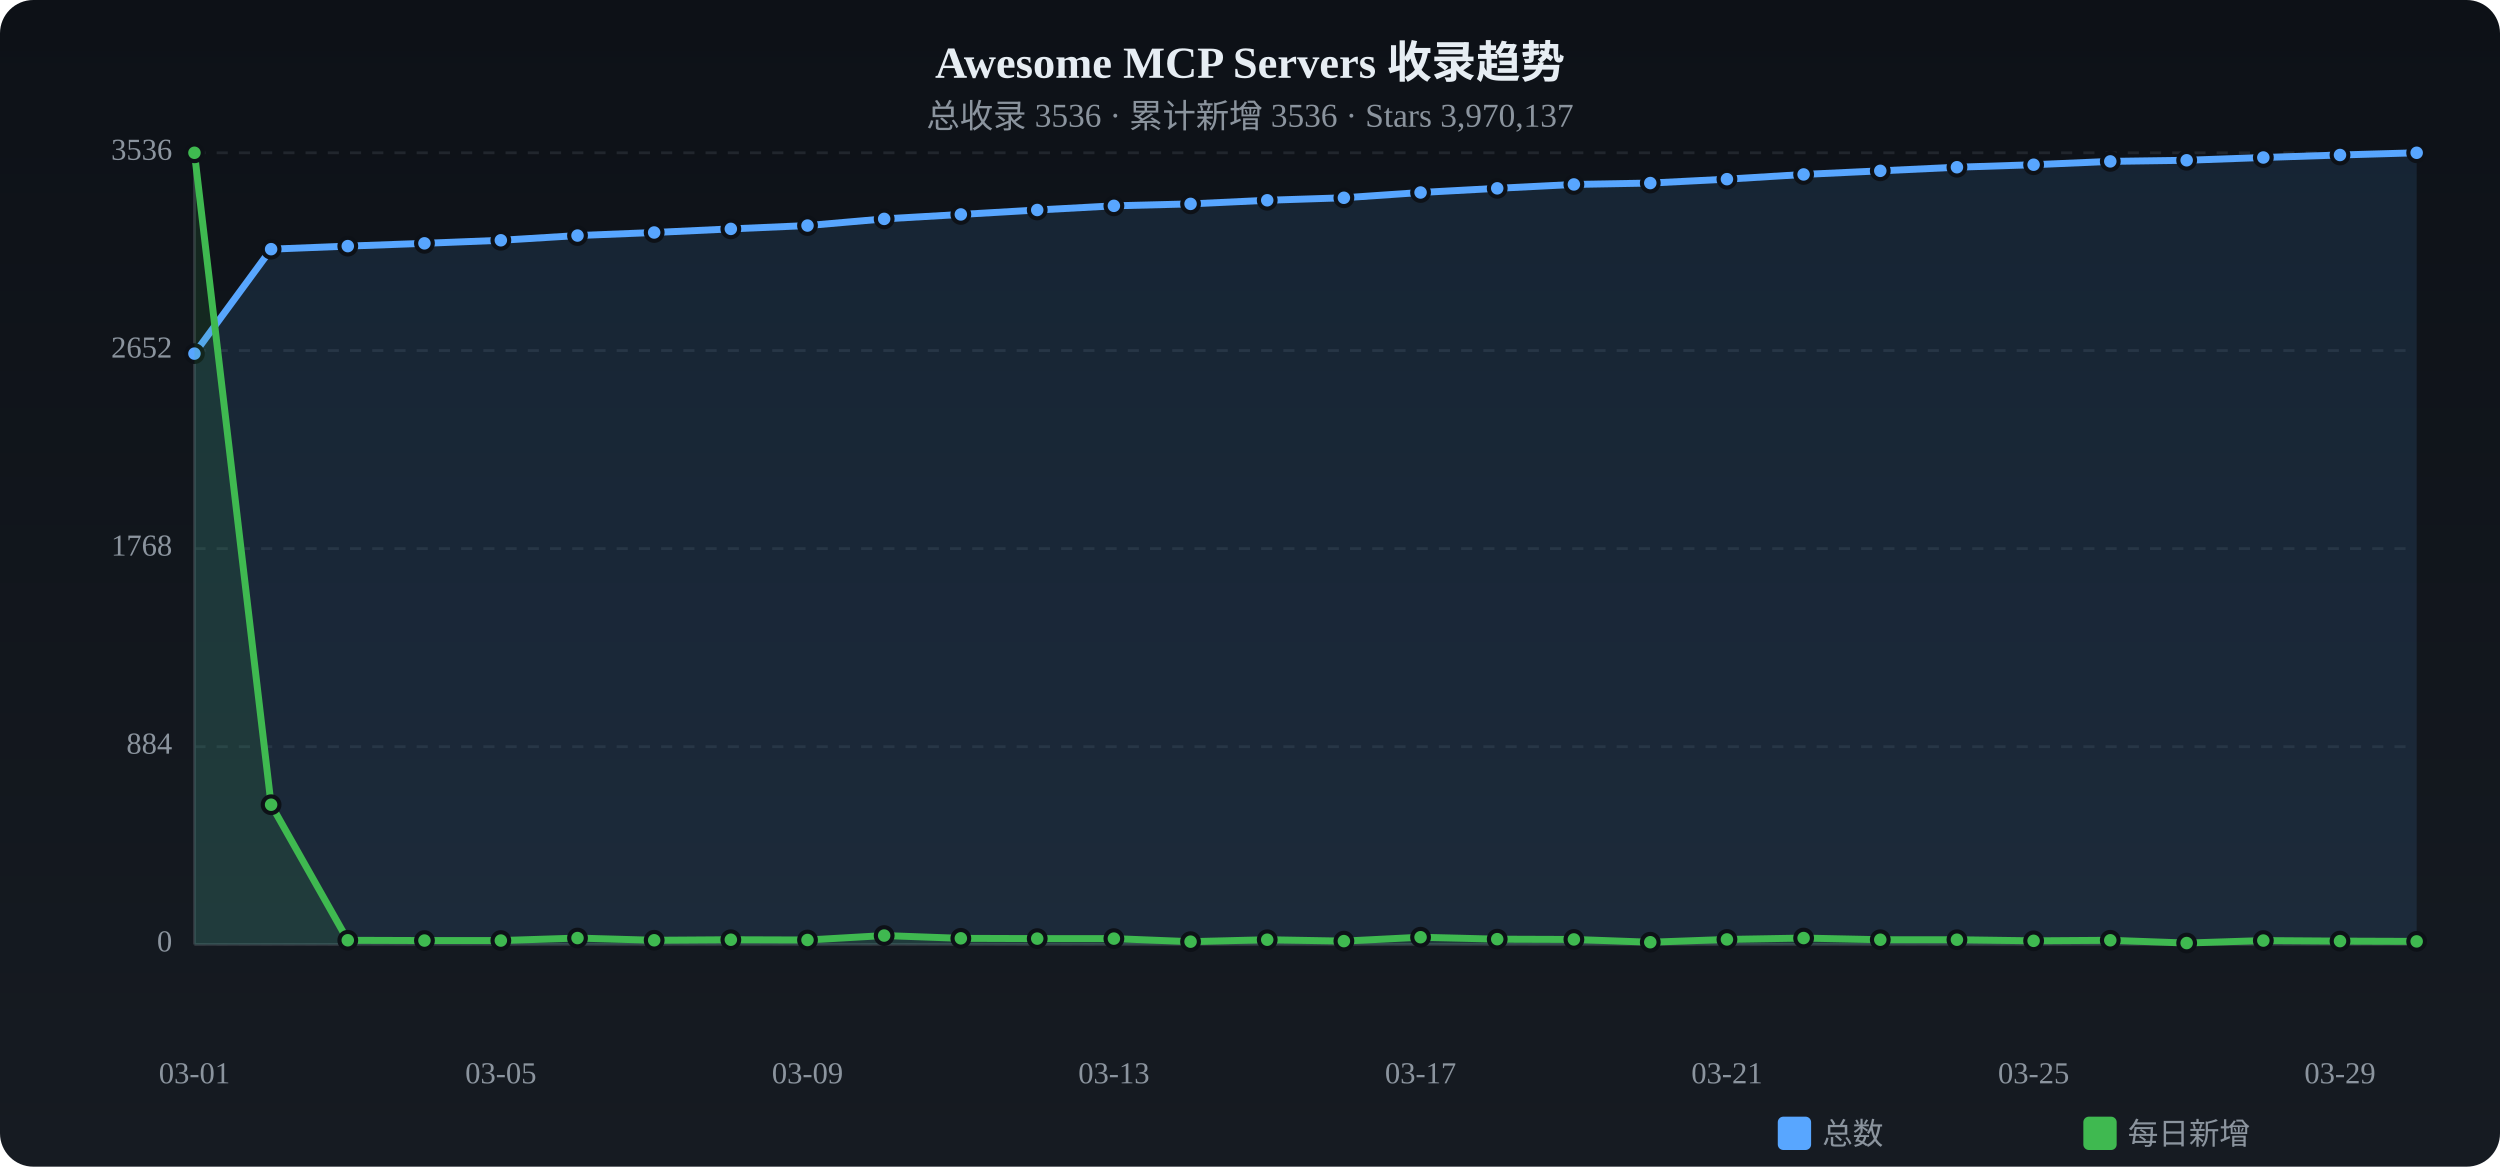
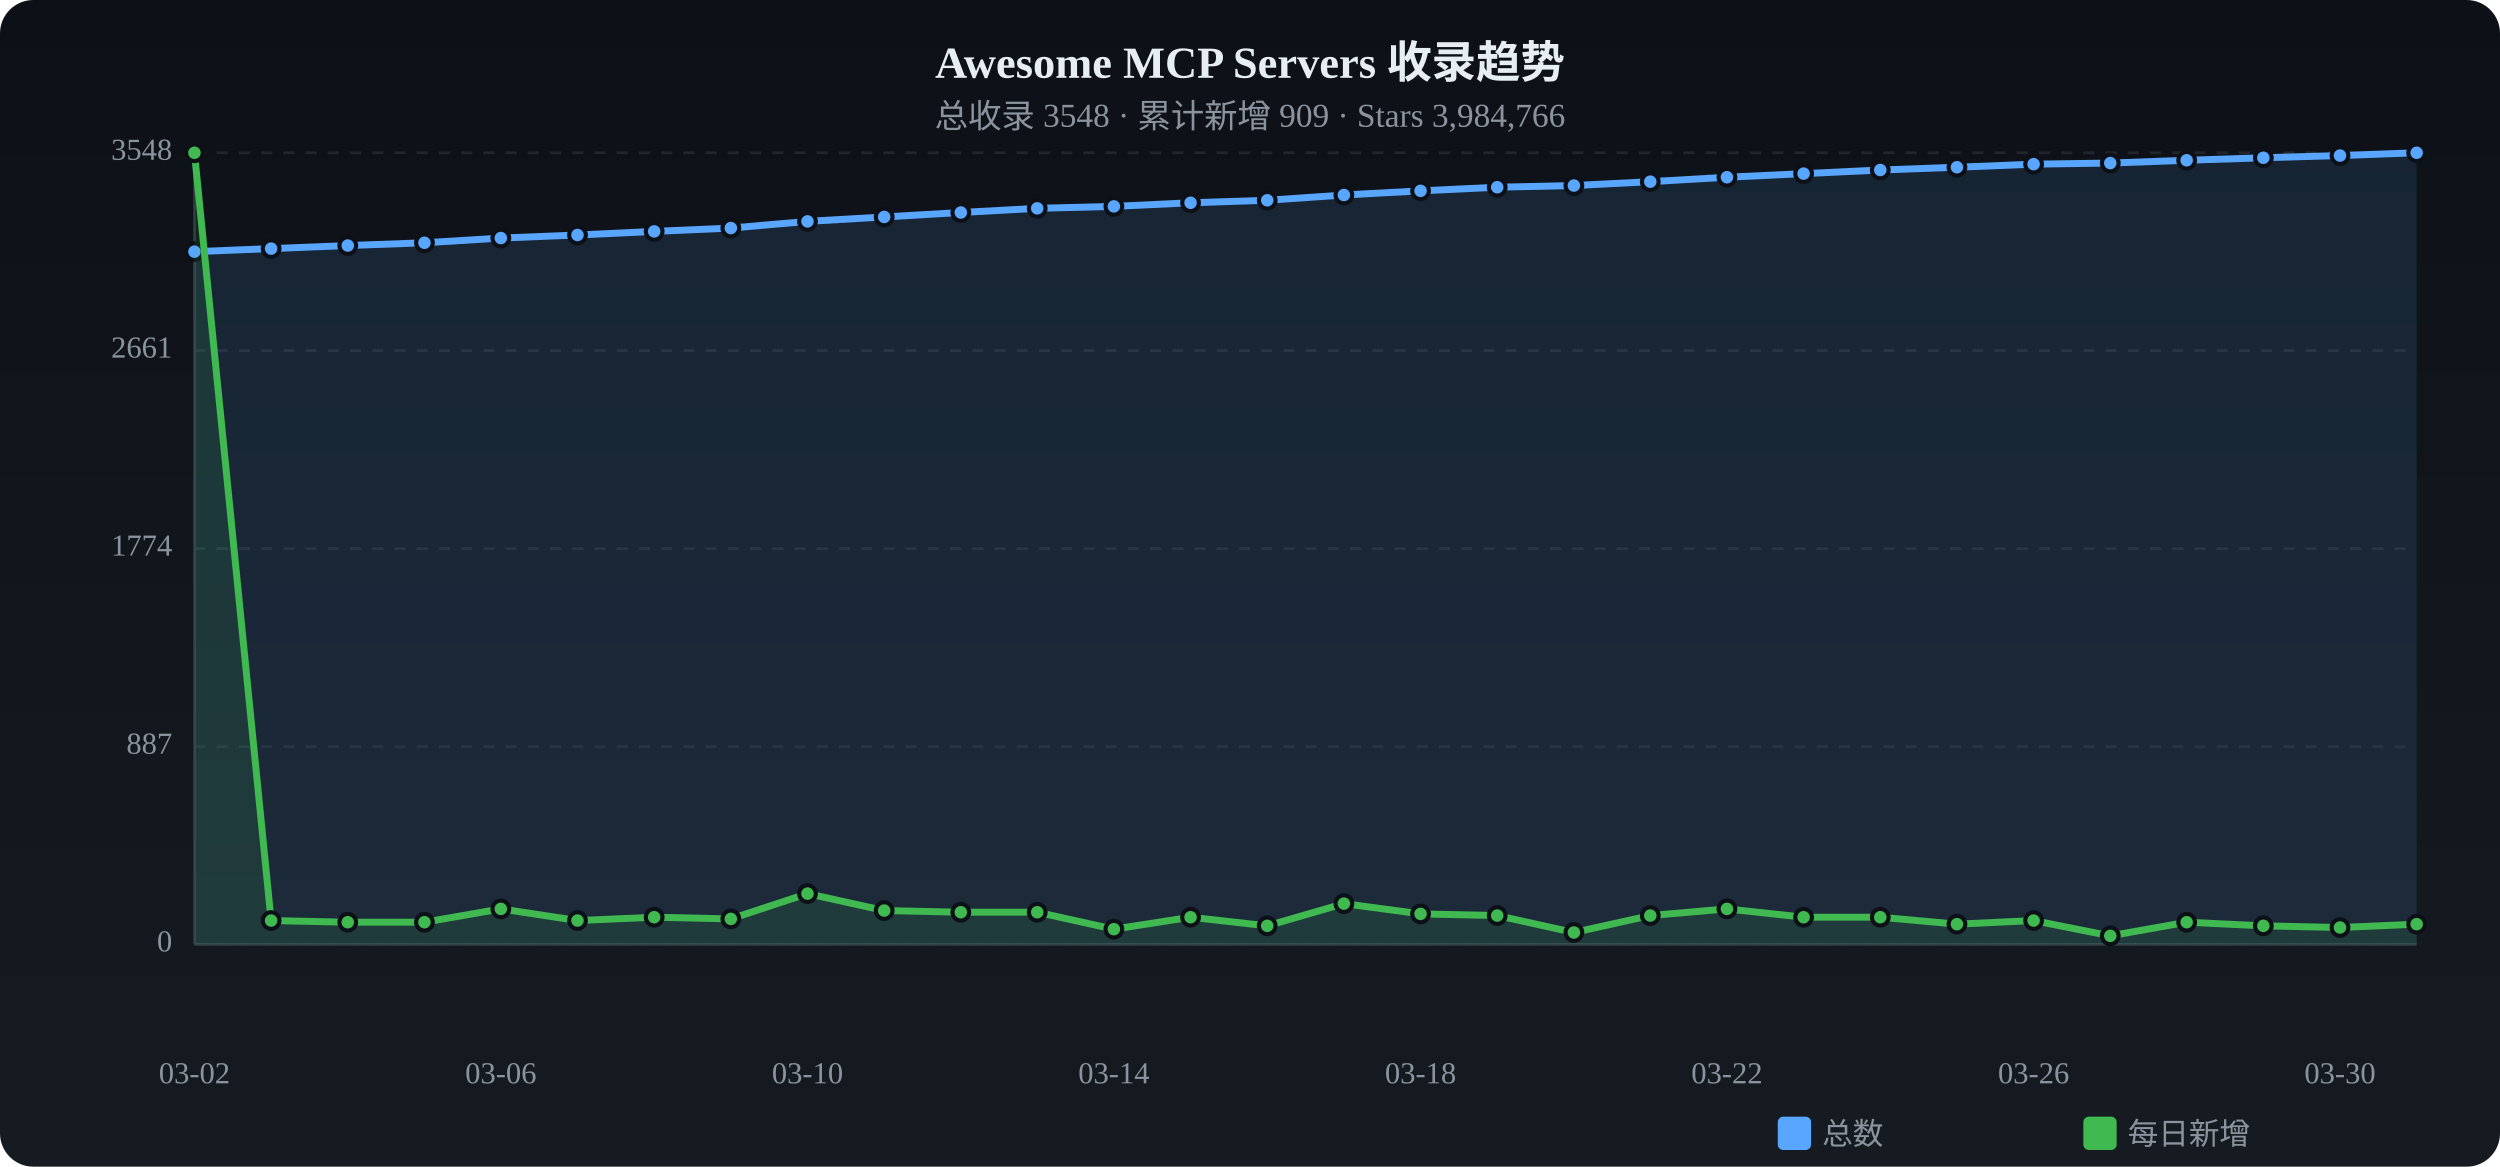
<svg xmlns="http://www.w3.org/2000/svg" viewBox="0 0 900 420" width="900" height="420">
  <defs>
    <linearGradient id="tbg" x1="0%" y1="0%" x2="0%" y2="100%">
      <stop offset="0%" stop-color="#0d1117" />
      <stop offset="100%" stop-color="#161b22" />
    </linearGradient>
  </defs>
  <rect width="900" height="420" rx="12" fill="url(#tbg)" />
  <text x="450.0" y="28" text-anchor="middle" fill="#e6edf3" font-size="16" font-weight="bold">Awesome MCP Servers 收录趋势</text>
-   <text x="450.0" y="46" text-anchor="middle" fill="#8b949e" font-size="12">总收录 3536 · 累计新增 3536 · Stars 3,970,137</text>
+   <text x="450.0" y="46" text-anchor="middle" fill="#8b949e" font-size="12">总收录 3548 · 累计新增 909 · Stars 3,984,766</text>
  <text x="62" y="340.0" text-anchor="end" fill="#8b949e" font-size="11" dominant-baseline="middle">0</text>
  <line x1="70" y1="340.0" x2="870" y2="340.0" stroke="#21262d" stroke-dasharray="4 4" />
-   <text x="62" y="268.8" text-anchor="end" fill="#8b949e" font-size="11" dominant-baseline="middle">884</text>
+   <text x="62" y="268.8" text-anchor="end" fill="#8b949e" font-size="11" dominant-baseline="middle">887</text>
  <line x1="70" y1="268.8" x2="870" y2="268.8" stroke="#21262d" stroke-dasharray="4 4" />
-   <text x="62" y="197.5" text-anchor="end" fill="#8b949e" font-size="11" dominant-baseline="middle">1768</text>
+   <text x="62" y="197.5" text-anchor="end" fill="#8b949e" font-size="11" dominant-baseline="middle">1774</text>
  <line x1="70" y1="197.5" x2="870" y2="197.5" stroke="#21262d" stroke-dasharray="4 4" />
-   <text x="62" y="126.2" text-anchor="end" fill="#8b949e" font-size="11" dominant-baseline="middle">2652</text>
+   <text x="62" y="126.2" text-anchor="end" fill="#8b949e" font-size="11" dominant-baseline="middle">2661</text>
  <line x1="70" y1="126.2" x2="870" y2="126.2" stroke="#21262d" stroke-dasharray="4 4" />
-   <text x="62" y="55.0" text-anchor="end" fill="#8b949e" font-size="11" dominant-baseline="middle">3536</text>
+   <text x="62" y="55.0" text-anchor="end" fill="#8b949e" font-size="11" dominant-baseline="middle">3548</text>
  <line x1="70" y1="55.0" x2="870" y2="55.0" stroke="#21262d" stroke-dasharray="4 4" />
  <line x1="70" y1="55" x2="70" y2="340" stroke="#30363d" />
  <line x1="70" y1="340" x2="870" y2="340" stroke="#30363d" />
-   <path d="M70.0,127.3 L97.6,89.7 L125.2,88.6 L152.8,87.6 L180.3,86.5 L207.9,84.8 L235.5,83.7 L263.1,82.4 L290.7,81.2 L318.3,78.8 L345.9,77.2 L373.4,75.6 L401.0,74.1 L428.6,73.4 L456.2,72.1 L483.8,71.2 L511.4,69.3 L539.0,67.8 L566.6,66.4 L594.1,65.9 L621.7,64.5 L649.3,62.8 L676.9,61.5 L704.5,60.2 L732.1,59.3 L759.7,58.1 L787.2,57.7 L814.8,56.7 L842.4,55.8 L870.0,55.0 L870.0,340 L70.0,340 Z" fill="#58a6ff" opacity="0.12" />
-   <polyline points="70.0,127.3 97.6,89.7 125.2,88.6 152.8,87.6 180.3,86.5 207.9,84.8 235.5,83.7 263.1,82.4 290.7,81.2 318.3,78.8 345.9,77.2 373.4,75.6 401.0,74.1 428.6,73.4 456.2,72.1 483.8,71.2 511.4,69.3 539.0,67.8 566.6,66.4 594.1,65.9 621.7,64.5 649.3,62.8 676.9,61.5 704.5,60.2 732.1,59.3 759.7,58.1 787.2,57.7 814.8,56.7 842.4,55.8 870.0,55.0" fill="none" stroke="#58a6ff" stroke-width="2.5" stroke-linecap="round" stroke-linejoin="round" />
-   <circle cx="70.0" cy="127.3" r="3" fill="#58a6ff" stroke="#0d1117" stroke-width="1.5" />
-   <circle cx="97.6" cy="89.7" r="3" fill="#58a6ff" stroke="#0d1117" stroke-width="1.5" />
-   <circle cx="125.2" cy="88.6" r="3" fill="#58a6ff" stroke="#0d1117" stroke-width="1.5" />
-   <circle cx="152.8" cy="87.6" r="3" fill="#58a6ff" stroke="#0d1117" stroke-width="1.5" />
-   <circle cx="180.3" cy="86.5" r="3" fill="#58a6ff" stroke="#0d1117" stroke-width="1.5" />
-   <circle cx="207.9" cy="84.8" r="3" fill="#58a6ff" stroke="#0d1117" stroke-width="1.5" />
-   <circle cx="235.5" cy="83.7" r="3" fill="#58a6ff" stroke="#0d1117" stroke-width="1.5" />
-   <circle cx="263.1" cy="82.4" r="3" fill="#58a6ff" stroke="#0d1117" stroke-width="1.5" />
-   <circle cx="290.7" cy="81.2" r="3" fill="#58a6ff" stroke="#0d1117" stroke-width="1.5" />
-   <circle cx="318.3" cy="78.8" r="3" fill="#58a6ff" stroke="#0d1117" stroke-width="1.5" />
-   <circle cx="345.9" cy="77.2" r="3" fill="#58a6ff" stroke="#0d1117" stroke-width="1.5" />
-   <circle cx="373.4" cy="75.6" r="3" fill="#58a6ff" stroke="#0d1117" stroke-width="1.5" />
-   <circle cx="401.0" cy="74.1" r="3" fill="#58a6ff" stroke="#0d1117" stroke-width="1.5" />
-   <circle cx="428.6" cy="73.4" r="3" fill="#58a6ff" stroke="#0d1117" stroke-width="1.5" />
+   <path d="M70.0,90.6 L97.6,89.5 L125.2,88.4 L152.8,87.4 L180.3,85.7 L207.9,84.6 L235.5,83.3 L263.1,82.1 L290.7,79.7 L318.3,78.1 L345.9,76.5 L373.4,75.0 L401.0,74.3 L428.6,73.0 L456.2,72.1 L483.8,70.2 L511.4,68.7 L539.0,67.4 L566.6,66.8 L594.1,65.4 L621.7,63.8 L649.3,62.5 L676.9,61.2 L704.5,60.2 L732.1,59.1 L759.7,58.7 L787.2,57.7 L814.8,56.8 L842.4,56.0 L870.0,55.0 L870.0,340 L70.0,340 Z" fill="#58a6ff" opacity="0.12" />
+   <polyline points="70.0,90.6 97.6,89.5 125.2,88.4 152.8,87.4 180.3,85.7 207.9,84.6 235.5,83.3 263.1,82.1 290.7,79.7 318.3,78.1 345.9,76.5 373.4,75.0 401.0,74.3 428.6,73.0 456.2,72.1 483.8,70.2 511.4,68.7 539.0,67.4 566.6,66.8 594.1,65.4 621.7,63.8 649.3,62.5 676.9,61.2 704.5,60.2 732.1,59.1 759.7,58.7 787.2,57.7 814.8,56.8 842.4,56.0 870.0,55.0" fill="none" stroke="#58a6ff" stroke-width="2.5" stroke-linecap="round" stroke-linejoin="round" />
+   <circle cx="70.0" cy="90.6" r="3" fill="#58a6ff" stroke="#0d1117" stroke-width="1.5" />
+   <circle cx="97.6" cy="89.5" r="3" fill="#58a6ff" stroke="#0d1117" stroke-width="1.5" />
+   <circle cx="125.2" cy="88.4" r="3" fill="#58a6ff" stroke="#0d1117" stroke-width="1.5" />
+   <circle cx="152.8" cy="87.4" r="3" fill="#58a6ff" stroke="#0d1117" stroke-width="1.5" />
+   <circle cx="180.3" cy="85.7" r="3" fill="#58a6ff" stroke="#0d1117" stroke-width="1.5" />
+   <circle cx="207.9" cy="84.6" r="3" fill="#58a6ff" stroke="#0d1117" stroke-width="1.5" />
+   <circle cx="235.5" cy="83.3" r="3" fill="#58a6ff" stroke="#0d1117" stroke-width="1.5" />
+   <circle cx="263.1" cy="82.1" r="3" fill="#58a6ff" stroke="#0d1117" stroke-width="1.5" />
+   <circle cx="290.7" cy="79.7" r="3" fill="#58a6ff" stroke="#0d1117" stroke-width="1.5" />
+   <circle cx="318.3" cy="78.1" r="3" fill="#58a6ff" stroke="#0d1117" stroke-width="1.5" />
+   <circle cx="345.9" cy="76.5" r="3" fill="#58a6ff" stroke="#0d1117" stroke-width="1.5" />
+   <circle cx="373.4" cy="75.0" r="3" fill="#58a6ff" stroke="#0d1117" stroke-width="1.5" />
+   <circle cx="401.0" cy="74.3" r="3" fill="#58a6ff" stroke="#0d1117" stroke-width="1.5" />
+   <circle cx="428.6" cy="73.0" r="3" fill="#58a6ff" stroke="#0d1117" stroke-width="1.5" />
  <circle cx="456.2" cy="72.1" r="3" fill="#58a6ff" stroke="#0d1117" stroke-width="1.5" />
-   <circle cx="483.8" cy="71.2" r="3" fill="#58a6ff" stroke="#0d1117" stroke-width="1.5" />
-   <circle cx="511.4" cy="69.3" r="3" fill="#58a6ff" stroke="#0d1117" stroke-width="1.5" />
-   <circle cx="539.0" cy="67.8" r="3" fill="#58a6ff" stroke="#0d1117" stroke-width="1.5" />
-   <circle cx="566.6" cy="66.4" r="3" fill="#58a6ff" stroke="#0d1117" stroke-width="1.5" />
-   <circle cx="594.1" cy="65.9" r="3" fill="#58a6ff" stroke="#0d1117" stroke-width="1.5" />
-   <circle cx="621.7" cy="64.5" r="3" fill="#58a6ff" stroke="#0d1117" stroke-width="1.5" />
-   <circle cx="649.3" cy="62.8" r="3" fill="#58a6ff" stroke="#0d1117" stroke-width="1.5" />
-   <circle cx="676.9" cy="61.5" r="3" fill="#58a6ff" stroke="#0d1117" stroke-width="1.5" />
+   <circle cx="483.8" cy="70.2" r="3" fill="#58a6ff" stroke="#0d1117" stroke-width="1.5" />
+   <circle cx="511.4" cy="68.7" r="3" fill="#58a6ff" stroke="#0d1117" stroke-width="1.5" />
+   <circle cx="539.0" cy="67.4" r="3" fill="#58a6ff" stroke="#0d1117" stroke-width="1.5" />
+   <circle cx="566.6" cy="66.8" r="3" fill="#58a6ff" stroke="#0d1117" stroke-width="1.5" />
+   <circle cx="594.1" cy="65.4" r="3" fill="#58a6ff" stroke="#0d1117" stroke-width="1.5" />
+   <circle cx="621.7" cy="63.8" r="3" fill="#58a6ff" stroke="#0d1117" stroke-width="1.5" />
+   <circle cx="649.3" cy="62.5" r="3" fill="#58a6ff" stroke="#0d1117" stroke-width="1.5" />
+   <circle cx="676.9" cy="61.2" r="3" fill="#58a6ff" stroke="#0d1117" stroke-width="1.5" />
  <circle cx="704.5" cy="60.2" r="3" fill="#58a6ff" stroke="#0d1117" stroke-width="1.5" />
-   <circle cx="732.1" cy="59.3" r="3" fill="#58a6ff" stroke="#0d1117" stroke-width="1.5" />
-   <circle cx="759.7" cy="58.1" r="3" fill="#58a6ff" stroke="#0d1117" stroke-width="1.5" />
+   <circle cx="732.1" cy="59.1" r="3" fill="#58a6ff" stroke="#0d1117" stroke-width="1.5" />
+   <circle cx="759.7" cy="58.7" r="3" fill="#58a6ff" stroke="#0d1117" stroke-width="1.5" />
  <circle cx="787.2" cy="57.7" r="3" fill="#58a6ff" stroke="#0d1117" stroke-width="1.5" />
-   <circle cx="814.8" cy="56.7" r="3" fill="#58a6ff" stroke="#0d1117" stroke-width="1.5" />
-   <circle cx="842.4" cy="55.8" r="3" fill="#58a6ff" stroke="#0d1117" stroke-width="1.5" />
+   <circle cx="814.8" cy="56.8" r="3" fill="#58a6ff" stroke="#0d1117" stroke-width="1.5" />
+   <circle cx="842.4" cy="56.0" r="3" fill="#58a6ff" stroke="#0d1117" stroke-width="1.5" />
  <circle cx="870.0" cy="55.0" r="3" fill="#58a6ff" stroke="#0d1117" stroke-width="1.5" />
-   <path d="M70.0,55.0 L97.6,289.7 L125.2,338.5 L152.8,338.6 L180.3,338.6 L207.9,337.7 L235.5,338.5 L263.1,338.3 L290.7,338.4 L318.3,336.8 L345.9,337.8 L373.4,337.9 L401.0,337.9 L428.6,339.0 L456.2,338.3 L483.8,338.8 L511.4,337.4 L539.0,338.1 L566.6,338.2 L594.1,339.2 L621.7,338.2 L649.3,337.7 L676.9,338.3 L704.5,338.3 L732.1,338.7 L759.7,338.5 L787.2,339.5 L814.8,338.6 L842.4,338.8 L870.0,338.9 L870.0,340 L70.0,340 Z" fill="#3fb950" opacity="0.12" />
-   <polyline points="70.0,55.0 97.6,289.7 125.2,338.5 152.8,338.6 180.3,338.6 207.9,337.7 235.5,338.5 263.1,338.3 290.7,338.4 318.3,336.8 345.9,337.8 373.4,337.9 401.0,337.9 428.6,339.0 456.2,338.3 483.8,338.8 511.4,337.4 539.0,338.1 566.6,338.2 594.1,339.2 621.7,338.2 649.3,337.7 676.9,338.3 704.5,338.3 732.1,338.7 759.7,338.5 787.2,339.5 814.8,338.6 842.4,338.8 870.0,338.9" fill="none" stroke="#3fb950" stroke-width="2.5" stroke-linecap="round" stroke-linejoin="round" />
+   <path d="M70.0,55.0 L97.6,331.4 L125.2,332.0 L152.8,332.0 L180.3,327.2 L207.9,331.4 L235.5,330.2 L263.1,330.8 L290.7,321.7 L318.3,327.8 L345.9,328.4 L373.4,328.4 L401.0,334.5 L428.6,330.2 L456.2,333.3 L483.8,325.3 L511.4,329.0 L539.0,329.6 L566.6,335.7 L594.1,329.6 L621.7,327.2 L649.3,330.2 L676.9,330.2 L704.5,332.7 L732.1,331.4 L759.7,336.9 L787.2,332.0 L814.8,333.3 L842.4,333.9 L870.0,332.7 L870.0,340 L70.0,340 Z" fill="#3fb950" opacity="0.12" />
+   <polyline points="70.0,55.0 97.6,331.4 125.2,332.0 152.8,332.0 180.3,327.2 207.9,331.4 235.5,330.2 263.1,330.8 290.7,321.7 318.3,327.8 345.9,328.4 373.4,328.4 401.0,334.5 428.6,330.2 456.2,333.3 483.8,325.3 511.4,329.0 539.0,329.6 566.6,335.7 594.1,329.6 621.7,327.2 649.3,330.2 676.9,330.2 704.5,332.7 732.1,331.4 759.7,336.9 787.2,332.0 814.8,333.3 842.4,333.9 870.0,332.7" fill="none" stroke="#3fb950" stroke-width="2.5" stroke-linecap="round" stroke-linejoin="round" />
  <circle cx="70.0" cy="55.0" r="3" fill="#3fb950" stroke="#0d1117" stroke-width="1.5" />
-   <circle cx="97.6" cy="289.7" r="3" fill="#3fb950" stroke="#0d1117" stroke-width="1.5" />
-   <circle cx="125.2" cy="338.5" r="3" fill="#3fb950" stroke="#0d1117" stroke-width="1.5" />
-   <circle cx="152.8" cy="338.6" r="3" fill="#3fb950" stroke="#0d1117" stroke-width="1.5" />
-   <circle cx="180.3" cy="338.6" r="3" fill="#3fb950" stroke="#0d1117" stroke-width="1.5" />
-   <circle cx="207.9" cy="337.7" r="3" fill="#3fb950" stroke="#0d1117" stroke-width="1.5" />
-   <circle cx="235.5" cy="338.5" r="3" fill="#3fb950" stroke="#0d1117" stroke-width="1.5" />
-   <circle cx="263.1" cy="338.3" r="3" fill="#3fb950" stroke="#0d1117" stroke-width="1.5" />
-   <circle cx="290.7" cy="338.4" r="3" fill="#3fb950" stroke="#0d1117" stroke-width="1.5" />
-   <circle cx="318.3" cy="336.8" r="3" fill="#3fb950" stroke="#0d1117" stroke-width="1.5" />
-   <circle cx="345.9" cy="337.8" r="3" fill="#3fb950" stroke="#0d1117" stroke-width="1.5" />
-   <circle cx="373.4" cy="337.9" r="3" fill="#3fb950" stroke="#0d1117" stroke-width="1.5" />
-   <circle cx="401.0" cy="337.9" r="3" fill="#3fb950" stroke="#0d1117" stroke-width="1.5" />
-   <circle cx="428.6" cy="339.0" r="3" fill="#3fb950" stroke="#0d1117" stroke-width="1.5" />
-   <circle cx="456.2" cy="338.3" r="3" fill="#3fb950" stroke="#0d1117" stroke-width="1.5" />
-   <circle cx="483.8" cy="338.8" r="3" fill="#3fb950" stroke="#0d1117" stroke-width="1.5" />
-   <circle cx="511.4" cy="337.4" r="3" fill="#3fb950" stroke="#0d1117" stroke-width="1.5" />
-   <circle cx="539.0" cy="338.1" r="3" fill="#3fb950" stroke="#0d1117" stroke-width="1.5" />
-   <circle cx="566.6" cy="338.2" r="3" fill="#3fb950" stroke="#0d1117" stroke-width="1.5" />
-   <circle cx="594.1" cy="339.2" r="3" fill="#3fb950" stroke="#0d1117" stroke-width="1.5" />
-   <circle cx="621.7" cy="338.2" r="3" fill="#3fb950" stroke="#0d1117" stroke-width="1.5" />
-   <circle cx="649.3" cy="337.7" r="3" fill="#3fb950" stroke="#0d1117" stroke-width="1.5" />
-   <circle cx="676.9" cy="338.3" r="3" fill="#3fb950" stroke="#0d1117" stroke-width="1.5" />
-   <circle cx="704.5" cy="338.3" r="3" fill="#3fb950" stroke="#0d1117" stroke-width="1.5" />
-   <circle cx="732.1" cy="338.7" r="3" fill="#3fb950" stroke="#0d1117" stroke-width="1.5" />
-   <circle cx="759.7" cy="338.5" r="3" fill="#3fb950" stroke="#0d1117" stroke-width="1.5" />
-   <circle cx="787.2" cy="339.5" r="3" fill="#3fb950" stroke="#0d1117" stroke-width="1.5" />
-   <circle cx="814.8" cy="338.6" r="3" fill="#3fb950" stroke="#0d1117" stroke-width="1.5" />
-   <circle cx="842.4" cy="338.8" r="3" fill="#3fb950" stroke="#0d1117" stroke-width="1.5" />
-   <circle cx="870.0" cy="338.9" r="3" fill="#3fb950" stroke="#0d1117" stroke-width="1.5" />
-   <text x="70.0" y="390" text-anchor="middle" fill="#8b949e" font-size="11">03-01</text>
-   <text x="180.3" y="390" text-anchor="middle" fill="#8b949e" font-size="11">03-05</text>
-   <text x="290.7" y="390" text-anchor="middle" fill="#8b949e" font-size="11">03-09</text>
-   <text x="401.0" y="390" text-anchor="middle" fill="#8b949e" font-size="11">03-13</text>
-   <text x="511.4" y="390" text-anchor="middle" fill="#8b949e" font-size="11">03-17</text>
-   <text x="621.7" y="390" text-anchor="middle" fill="#8b949e" font-size="11">03-21</text>
-   <text x="732.1" y="390" text-anchor="middle" fill="#8b949e" font-size="11">03-25</text>
-   <text x="842.4" y="390" text-anchor="middle" fill="#8b949e" font-size="11">03-29</text>
+   <circle cx="97.6" cy="331.4" r="3" fill="#3fb950" stroke="#0d1117" stroke-width="1.5" />
+   <circle cx="125.2" cy="332.0" r="3" fill="#3fb950" stroke="#0d1117" stroke-width="1.5" />
+   <circle cx="152.8" cy="332.0" r="3" fill="#3fb950" stroke="#0d1117" stroke-width="1.5" />
+   <circle cx="180.3" cy="327.2" r="3" fill="#3fb950" stroke="#0d1117" stroke-width="1.5" />
+   <circle cx="207.9" cy="331.4" r="3" fill="#3fb950" stroke="#0d1117" stroke-width="1.5" />
+   <circle cx="235.5" cy="330.2" r="3" fill="#3fb950" stroke="#0d1117" stroke-width="1.5" />
+   <circle cx="263.1" cy="330.8" r="3" fill="#3fb950" stroke="#0d1117" stroke-width="1.5" />
+   <circle cx="290.7" cy="321.7" r="3" fill="#3fb950" stroke="#0d1117" stroke-width="1.5" />
+   <circle cx="318.3" cy="327.8" r="3" fill="#3fb950" stroke="#0d1117" stroke-width="1.5" />
+   <circle cx="345.9" cy="328.4" r="3" fill="#3fb950" stroke="#0d1117" stroke-width="1.5" />
+   <circle cx="373.4" cy="328.4" r="3" fill="#3fb950" stroke="#0d1117" stroke-width="1.5" />
+   <circle cx="401.0" cy="334.5" r="3" fill="#3fb950" stroke="#0d1117" stroke-width="1.5" />
+   <circle cx="428.6" cy="330.2" r="3" fill="#3fb950" stroke="#0d1117" stroke-width="1.5" />
+   <circle cx="456.2" cy="333.3" r="3" fill="#3fb950" stroke="#0d1117" stroke-width="1.5" />
+   <circle cx="483.8" cy="325.3" r="3" fill="#3fb950" stroke="#0d1117" stroke-width="1.5" />
+   <circle cx="511.4" cy="329.0" r="3" fill="#3fb950" stroke="#0d1117" stroke-width="1.5" />
+   <circle cx="539.0" cy="329.6" r="3" fill="#3fb950" stroke="#0d1117" stroke-width="1.5" />
+   <circle cx="566.6" cy="335.7" r="3" fill="#3fb950" stroke="#0d1117" stroke-width="1.5" />
+   <circle cx="594.1" cy="329.6" r="3" fill="#3fb950" stroke="#0d1117" stroke-width="1.5" />
+   <circle cx="621.7" cy="327.2" r="3" fill="#3fb950" stroke="#0d1117" stroke-width="1.5" />
+   <circle cx="649.3" cy="330.2" r="3" fill="#3fb950" stroke="#0d1117" stroke-width="1.5" />
+   <circle cx="676.9" cy="330.2" r="3" fill="#3fb950" stroke="#0d1117" stroke-width="1.5" />
+   <circle cx="704.5" cy="332.7" r="3" fill="#3fb950" stroke="#0d1117" stroke-width="1.5" />
+   <circle cx="732.1" cy="331.4" r="3" fill="#3fb950" stroke="#0d1117" stroke-width="1.5" />
+   <circle cx="759.7" cy="336.9" r="3" fill="#3fb950" stroke="#0d1117" stroke-width="1.5" />
+   <circle cx="787.2" cy="332.0" r="3" fill="#3fb950" stroke="#0d1117" stroke-width="1.5" />
+   <circle cx="814.8" cy="333.3" r="3" fill="#3fb950" stroke="#0d1117" stroke-width="1.5" />
+   <circle cx="842.4" cy="333.9" r="3" fill="#3fb950" stroke="#0d1117" stroke-width="1.5" />
+   <circle cx="870.0" cy="332.7" r="3" fill="#3fb950" stroke="#0d1117" stroke-width="1.5" />
+   <text x="70.0" y="390" text-anchor="middle" fill="#8b949e" font-size="11">03-02</text>
+   <text x="180.3" y="390" text-anchor="middle" fill="#8b949e" font-size="11">03-06</text>
+   <text x="290.7" y="390" text-anchor="middle" fill="#8b949e" font-size="11">03-10</text>
+   <text x="401.0" y="390" text-anchor="middle" fill="#8b949e" font-size="11">03-14</text>
+   <text x="511.4" y="390" text-anchor="middle" fill="#8b949e" font-size="11">03-18</text>
+   <text x="621.7" y="390" text-anchor="middle" fill="#8b949e" font-size="11">03-22</text>
+   <text x="732.1" y="390" text-anchor="middle" fill="#8b949e" font-size="11">03-26</text>
+   <text x="842.4" y="390" text-anchor="middle" fill="#8b949e" font-size="11">03-30</text>
  <rect x="640" y="402" width="12" height="12" rx="2" fill="#58a6ff" />
  <text x="656" y="412" fill="#8b949e" font-size="11">总数</text>
  <rect x="750" y="402" width="12" height="12" rx="2" fill="#3fb950" />
  <text x="766" y="412" fill="#8b949e" font-size="11">每日新增</text>
</svg>
